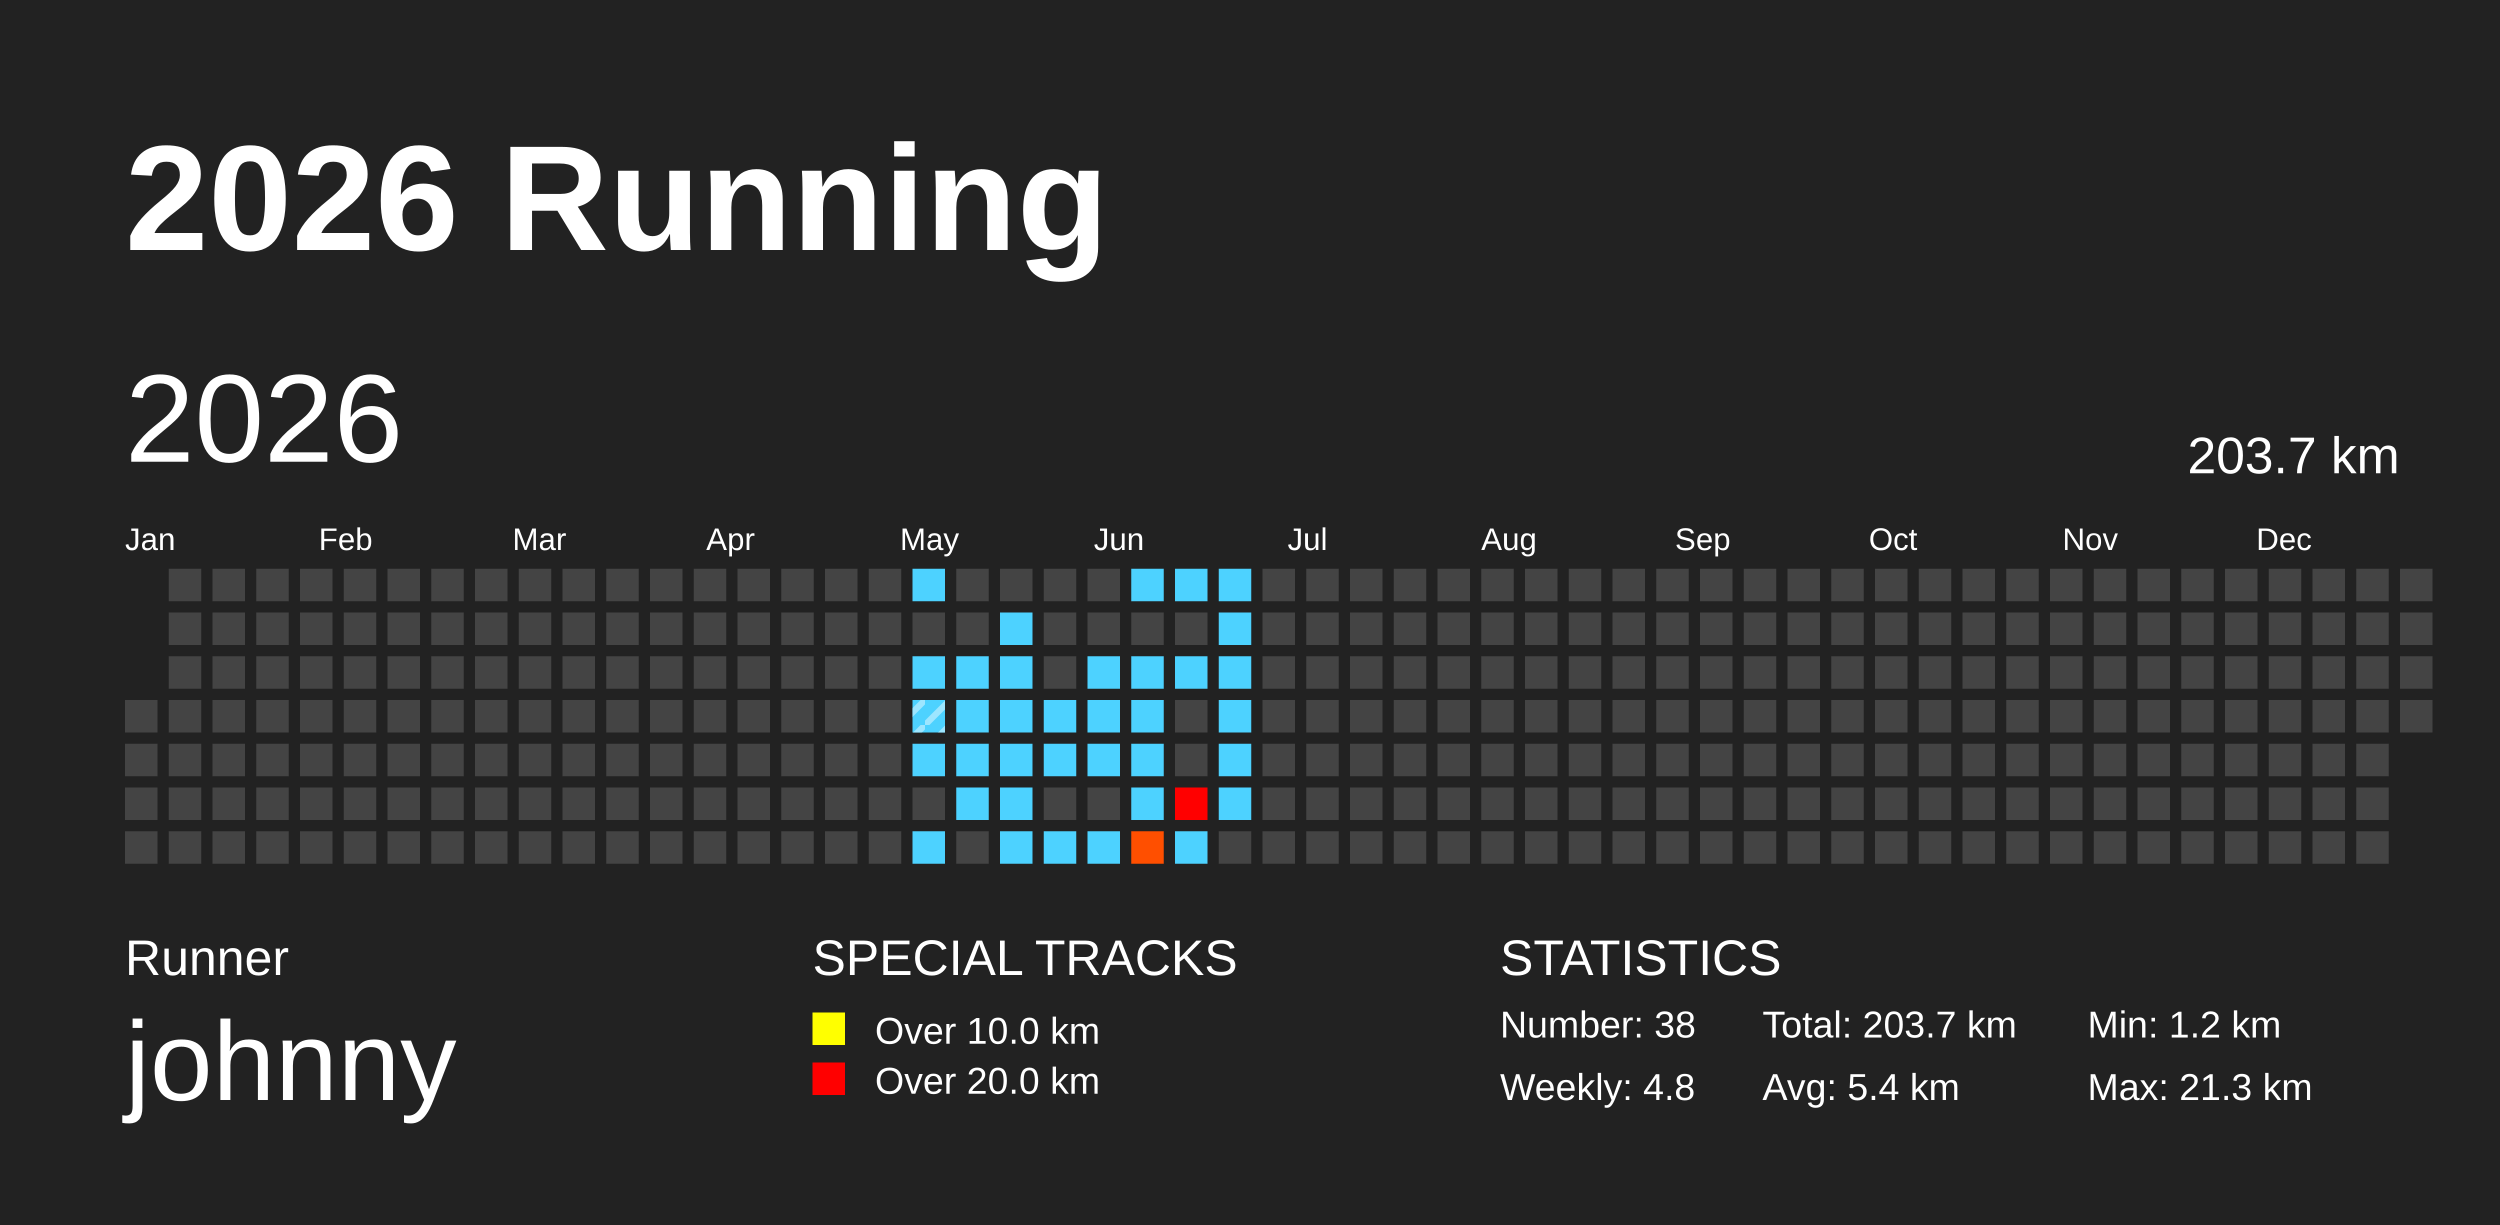
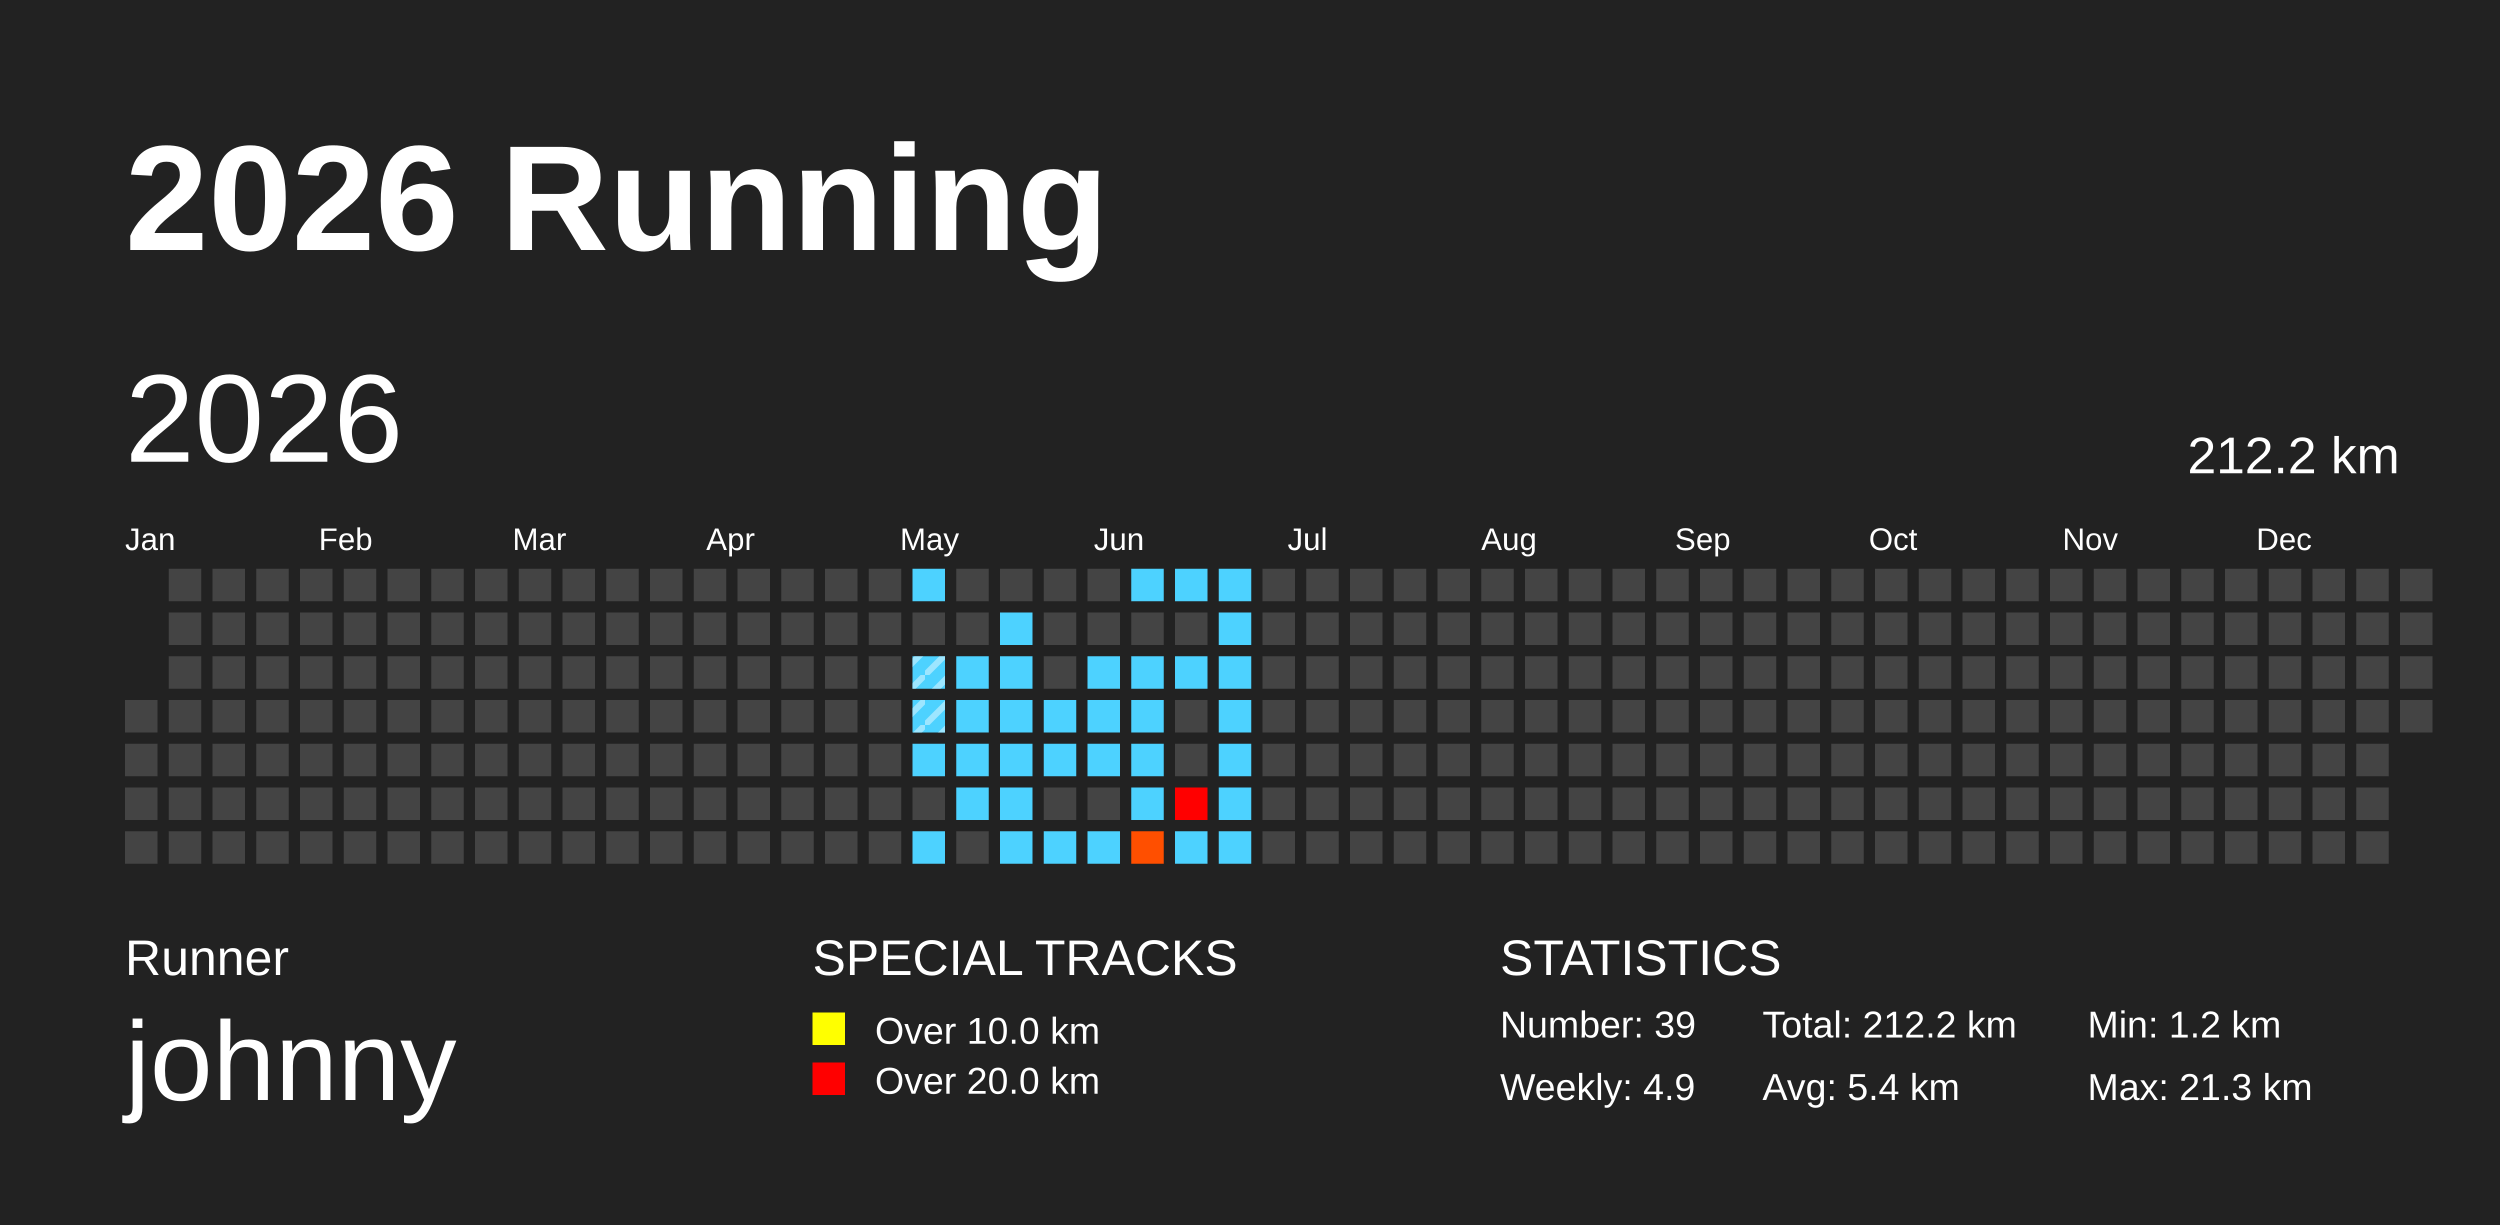
<svg xmlns="http://www.w3.org/2000/svg" baseProfile="full" height="98mm" version="1.1" viewBox="0,0,200,98" width="200mm">
  <defs>
    <pattern height="2" id="indoor-stripe" patternUnits="userSpaceOnUse" width="2">
      <line stroke="white" stroke-opacity="0.45" stroke-width="0.5" x1="0" x2="2" y1="2" y2="0" />
    </pattern>
  </defs>
  <rect fill="#222222" height="98" width="200" x="0" y="0" />
  <text fill="#FFFFFF" style="font-size:12px; font-family:Arial; font-weight:bold;" x="10" y="20">2026 Running</text>
  <text fill="#FFFFFF" style="font-size:4px; font-family:Arial" x="10" y="78">Runner</text>
  <text fill="#FFFFFF" style="font-size:9px; font-family:Arial" x="10" y="88">johnny</text>
  <text fill="#FFFFFF" style="font-size:4px; font-family:Arial" x="65" y="78">SPECIAL TRACKS</text>
  <rect fill="yellow" height="2.6" width="2.6" x="65" y="81" />
  <text fill="#FFFFFF" style="font-size:3px; font-family:Arial" x="70" y="83.5">Over 10.0 km</text>
  <rect fill="red" height="2.6" width="2.6" x="65" y="85" />
  <text fill="#FFFFFF" style="font-size:3px; font-family:Arial" x="70" y="87.5">Over 20.0 km</text>
  <text fill="#FFFFFF" style="font-size:4px; font-family:Arial" x="120" y="78">STATISTICS</text>
-   <text fill="#FFFFFF" style="font-size:3px; font-family:Arial" x="120" y="83">Number: 38</text>
-   <text fill="#FFFFFF" style="font-size:3px; font-family:Arial" x="120" y="88">Weekly: 4.8</text>
-   <text fill="#FFFFFF" style="font-size:3px; font-family:Arial" x="141" y="83">Total: 203.7 km</text>
+   <text fill="#FFFFFF" style="font-size:3px; font-family:Arial" x="120" y="83">Number: 39</text>
+   <text fill="#FFFFFF" style="font-size:3px; font-family:Arial" x="120" y="88">Weekly: 4.9</text>
+   <text fill="#FFFFFF" style="font-size:3px; font-family:Arial" x="141" y="83">Total: 212.2 km</text>
  <text fill="#FFFFFF" style="font-size:3px; font-family:Arial" x="141" y="88">Avg: 5.4 km</text>
  <text fill="#FFFFFF" style="font-size:3px; font-family:Arial" x="167" y="83">Min: 1.2 km</text>
  <text fill="#FFFFFF" style="font-size:3px; font-family:Arial" x="167" y="88">Max: 21.3 km</text>
  <text dominant-baseline="hanging" fill="#FFFFFF" style="font-size:10.0px; font-family:Arial;" x="10" y="30">2026</text>
-   <text dominant-baseline="hanging" fill="#FFFFFF" style="font-size:4.125px; font-family:Arial;" x="175" y="35">203.7 km</text>
+   <text dominant-baseline="hanging" fill="#FFFFFF" style="font-size:4.125px; font-family:Arial;" x="175" y="35">212.2 km</text>
  <text fill="#FFFFFF" style="font-size:2.5px; font-family:Arial" x="10.0" y="44">Jan</text>
  <text fill="#FFFFFF" style="font-size:2.5px; font-family:Arial" x="25.5" y="44">Feb</text>
  <text fill="#FFFFFF" style="font-size:2.5px; font-family:Arial" x="41.0" y="44">Mar</text>
  <text fill="#FFFFFF" style="font-size:2.5px; font-family:Arial" x="56.5" y="44">Apr</text>
  <text fill="#FFFFFF" style="font-size:2.5px; font-family:Arial" x="72.0" y="44">May</text>
  <text fill="#FFFFFF" style="font-size:2.5px; font-family:Arial" x="87.5" y="44">Jun</text>
  <text fill="#FFFFFF" style="font-size:2.5px; font-family:Arial" x="103.0" y="44">Jul</text>
  <text fill="#FFFFFF" style="font-size:2.5px; font-family:Arial" x="118.5" y="44">Aug</text>
  <text fill="#FFFFFF" style="font-size:2.5px; font-family:Arial" x="134.0" y="44">Sep</text>
  <text fill="#FFFFFF" style="font-size:2.5px; font-family:Arial" x="149.5" y="44">Oct</text>
  <text fill="#FFFFFF" style="font-size:2.5px; font-family:Arial" x="165.0" y="44">Nov</text>
  <text fill="#FFFFFF" style="font-size:2.5px; font-family:Arial" x="180.5" y="44">Dec</text>
  <rect fill="#444444" height="2.6" width="2.6" x="10.0" y="56.0" />
  <rect fill="#444444" height="2.6" width="2.6" x="10.0" y="59.5" />
  <rect fill="#444444" height="2.6" width="2.6" x="10.0" y="63.0" />
  <rect fill="#444444" height="2.6" width="2.6" x="10.0" y="66.5" />
  <rect fill="#444444" height="2.6" width="2.6" x="13.5" y="45.5" />
  <rect fill="#444444" height="2.6" width="2.6" x="13.5" y="49.0" />
  <rect fill="#444444" height="2.6" width="2.6" x="13.5" y="52.5" />
  <rect fill="#444444" height="2.6" width="2.6" x="13.5" y="56.0" />
  <rect fill="#444444" height="2.6" width="2.6" x="13.5" y="59.5" />
  <rect fill="#444444" height="2.6" width="2.6" x="13.5" y="63.0" />
  <rect fill="#444444" height="2.6" width="2.6" x="13.5" y="66.5" />
  <rect fill="#444444" height="2.6" width="2.6" x="17.0" y="45.5" />
  <rect fill="#444444" height="2.6" width="2.6" x="17.0" y="49.0" />
  <rect fill="#444444" height="2.6" width="2.6" x="17.0" y="52.5" />
  <rect fill="#444444" height="2.6" width="2.6" x="17.0" y="56.0" />
  <rect fill="#444444" height="2.6" width="2.6" x="17.0" y="59.5" />
  <rect fill="#444444" height="2.6" width="2.6" x="17.0" y="63.0" />
  <rect fill="#444444" height="2.6" width="2.6" x="17.0" y="66.5" />
  <rect fill="#444444" height="2.6" width="2.6" x="20.5" y="45.5" />
  <rect fill="#444444" height="2.6" width="2.6" x="20.5" y="49.0" />
  <rect fill="#444444" height="2.6" width="2.6" x="20.5" y="52.5" />
  <rect fill="#444444" height="2.6" width="2.6" x="20.5" y="56.0" />
  <rect fill="#444444" height="2.6" width="2.6" x="20.5" y="59.5" />
  <rect fill="#444444" height="2.6" width="2.6" x="20.5" y="63.0" />
  <rect fill="#444444" height="2.6" width="2.6" x="20.5" y="66.5" />
  <rect fill="#444444" height="2.6" width="2.6" x="24.0" y="45.5" />
  <rect fill="#444444" height="2.6" width="2.6" x="24.0" y="49.0" />
  <rect fill="#444444" height="2.6" width="2.6" x="24.0" y="52.5" />
  <rect fill="#444444" height="2.6" width="2.6" x="24.0" y="56.0" />
  <rect fill="#444444" height="2.6" width="2.6" x="24.0" y="59.5" />
  <rect fill="#444444" height="2.6" width="2.6" x="24.0" y="63.0" />
  <rect fill="#444444" height="2.6" width="2.6" x="24.0" y="66.5" />
  <rect fill="#444444" height="2.6" width="2.6" x="27.5" y="45.5" />
  <rect fill="#444444" height="2.6" width="2.6" x="27.5" y="49.0" />
  <rect fill="#444444" height="2.6" width="2.6" x="27.5" y="52.5" />
  <rect fill="#444444" height="2.6" width="2.6" x="27.5" y="56.0" />
  <rect fill="#444444" height="2.6" width="2.6" x="27.5" y="59.5" />
  <rect fill="#444444" height="2.6" width="2.6" x="27.5" y="63.0" />
  <rect fill="#444444" height="2.6" width="2.6" x="27.5" y="66.5" />
  <rect fill="#444444" height="2.6" width="2.6" x="31.0" y="45.5" />
  <rect fill="#444444" height="2.6" width="2.6" x="31.0" y="49.0" />
  <rect fill="#444444" height="2.6" width="2.6" x="31.0" y="52.5" />
  <rect fill="#444444" height="2.6" width="2.6" x="31.0" y="56.0" />
  <rect fill="#444444" height="2.6" width="2.6" x="31.0" y="59.5" />
  <rect fill="#444444" height="2.6" width="2.6" x="31.0" y="63.0" />
  <rect fill="#444444" height="2.6" width="2.6" x="31.0" y="66.5" />
  <rect fill="#444444" height="2.6" width="2.6" x="34.5" y="45.5" />
  <rect fill="#444444" height="2.6" width="2.6" x="34.5" y="49.0" />
  <rect fill="#444444" height="2.6" width="2.6" x="34.5" y="52.5" />
  <rect fill="#444444" height="2.6" width="2.6" x="34.5" y="56.0" />
  <rect fill="#444444" height="2.6" width="2.6" x="34.5" y="59.5" />
  <rect fill="#444444" height="2.6" width="2.6" x="34.5" y="63.0" />
  <rect fill="#444444" height="2.6" width="2.6" x="34.5" y="66.5" />
  <rect fill="#444444" height="2.6" width="2.6" x="38.0" y="45.5" />
  <rect fill="#444444" height="2.6" width="2.6" x="38.0" y="49.0" />
  <rect fill="#444444" height="2.6" width="2.6" x="38.0" y="52.5" />
  <rect fill="#444444" height="2.6" width="2.6" x="38.0" y="56.0" />
  <rect fill="#444444" height="2.6" width="2.6" x="38.0" y="59.5" />
  <rect fill="#444444" height="2.6" width="2.6" x="38.0" y="63.0" />
  <rect fill="#444444" height="2.6" width="2.6" x="38.0" y="66.5" />
  <rect fill="#444444" height="2.6" width="2.6" x="41.5" y="45.5" />
  <rect fill="#444444" height="2.6" width="2.6" x="41.5" y="49.0" />
  <rect fill="#444444" height="2.6" width="2.6" x="41.5" y="52.5" />
  <rect fill="#444444" height="2.6" width="2.6" x="41.5" y="56.0" />
  <rect fill="#444444" height="2.6" width="2.6" x="41.5" y="59.5" />
  <rect fill="#444444" height="2.6" width="2.6" x="41.5" y="63.0" />
  <rect fill="#444444" height="2.6" width="2.6" x="41.5" y="66.5" />
  <rect fill="#444444" height="2.6" width="2.6" x="45.0" y="45.5" />
  <rect fill="#444444" height="2.6" width="2.6" x="45.0" y="49.0" />
  <rect fill="#444444" height="2.6" width="2.6" x="45.0" y="52.5" />
  <rect fill="#444444" height="2.6" width="2.6" x="45.0" y="56.0" />
  <rect fill="#444444" height="2.6" width="2.6" x="45.0" y="59.5" />
  <rect fill="#444444" height="2.6" width="2.6" x="45.0" y="63.0" />
  <rect fill="#444444" height="2.6" width="2.6" x="45.0" y="66.5" />
  <rect fill="#444444" height="2.6" width="2.6" x="48.5" y="45.5" />
  <rect fill="#444444" height="2.6" width="2.6" x="48.5" y="49.0" />
  <rect fill="#444444" height="2.6" width="2.6" x="48.5" y="52.5" />
  <rect fill="#444444" height="2.6" width="2.6" x="48.5" y="56.0" />
  <rect fill="#444444" height="2.6" width="2.6" x="48.5" y="59.5" />
  <rect fill="#444444" height="2.6" width="2.6" x="48.5" y="63.0" />
  <rect fill="#444444" height="2.6" width="2.6" x="48.5" y="66.5" />
  <rect fill="#444444" height="2.6" width="2.6" x="52.0" y="45.5" />
  <rect fill="#444444" height="2.6" width="2.6" x="52.0" y="49.0" />
  <rect fill="#444444" height="2.6" width="2.6" x="52.0" y="52.5" />
  <rect fill="#444444" height="2.6" width="2.6" x="52.0" y="56.0" />
  <rect fill="#444444" height="2.6" width="2.6" x="52.0" y="59.5" />
  <rect fill="#444444" height="2.6" width="2.6" x="52.0" y="63.0" />
  <rect fill="#444444" height="2.6" width="2.6" x="52.0" y="66.5" />
  <rect fill="#444444" height="2.6" width="2.6" x="55.5" y="45.5" />
  <rect fill="#444444" height="2.6" width="2.6" x="55.5" y="49.0" />
  <rect fill="#444444" height="2.6" width="2.6" x="55.5" y="52.5" />
  <rect fill="#444444" height="2.6" width="2.6" x="55.5" y="56.0" />
  <rect fill="#444444" height="2.6" width="2.6" x="55.5" y="59.5" />
  <rect fill="#444444" height="2.6" width="2.6" x="55.5" y="63.0" />
  <rect fill="#444444" height="2.6" width="2.6" x="55.5" y="66.5" />
  <rect fill="#444444" height="2.6" width="2.6" x="59.0" y="45.5" />
  <rect fill="#444444" height="2.6" width="2.6" x="59.0" y="49.0" />
  <rect fill="#444444" height="2.6" width="2.6" x="59.0" y="52.5" />
  <rect fill="#444444" height="2.6" width="2.6" x="59.0" y="56.0" />
  <rect fill="#444444" height="2.6" width="2.6" x="59.0" y="59.5" />
  <rect fill="#444444" height="2.6" width="2.6" x="59.0" y="63.0" />
  <rect fill="#444444" height="2.6" width="2.6" x="59.0" y="66.5" />
  <rect fill="#444444" height="2.6" width="2.6" x="62.5" y="45.5" />
  <rect fill="#444444" height="2.6" width="2.6" x="62.5" y="49.0" />
  <rect fill="#444444" height="2.6" width="2.6" x="62.5" y="52.5" />
  <rect fill="#444444" height="2.6" width="2.6" x="62.5" y="56.0" />
  <rect fill="#444444" height="2.6" width="2.6" x="62.5" y="59.5" />
  <rect fill="#444444" height="2.6" width="2.6" x="62.5" y="63.0" />
  <rect fill="#444444" height="2.6" width="2.6" x="62.5" y="66.5" />
  <rect fill="#444444" height="2.6" width="2.6" x="66.0" y="45.5" />
  <rect fill="#444444" height="2.6" width="2.6" x="66.0" y="49.0" />
  <rect fill="#444444" height="2.6" width="2.6" x="66.0" y="52.5" />
  <rect fill="#444444" height="2.6" width="2.6" x="66.0" y="56.0" />
  <rect fill="#444444" height="2.6" width="2.6" x="66.0" y="59.5" />
  <rect fill="#444444" height="2.6" width="2.6" x="66.0" y="63.0" />
  <rect fill="#444444" height="2.6" width="2.6" x="66.0" y="66.5" />
  <rect fill="#444444" height="2.6" width="2.6" x="69.5" y="45.5" />
  <rect fill="#444444" height="2.6" width="2.6" x="69.5" y="49.0" />
  <rect fill="#444444" height="2.6" width="2.6" x="69.5" y="52.5" />
  <rect fill="#444444" height="2.6" width="2.6" x="69.5" y="56.0" />
  <rect fill="#444444" height="2.6" width="2.6" x="69.5" y="59.5" />
  <rect fill="#444444" height="2.6" width="2.6" x="69.5" y="63.0" />
  <rect fill="#444444" height="2.6" width="2.6" x="69.5" y="66.5" />
  <rect fill="#4dd2ff" height="2.6" width="2.6" x="73.0" y="45.5" />
  <rect fill="#444444" height="2.6" width="2.6" x="73.0" y="49.0" />
  <rect fill="#4dd2ff" height="2.6" width="2.6" x="73.0" y="52.5" />
+   <rect fill="url(#indoor-stripe)" height="2.6" style="pointer-events: none;" width="2.6" x="73.0" y="52.5" />
  <rect fill="#4dd2ff" height="2.6" width="2.6" x="73.0" y="56.0" />
  <rect fill="url(#indoor-stripe)" height="2.6" style="pointer-events: none;" width="2.6" x="73.0" y="56.0" />
  <rect fill="#4dd2ff" height="2.6" width="2.6" x="73.0" y="59.5" />
  <rect fill="#444444" height="2.6" width="2.6" x="73.0" y="63.0" />
  <rect fill="#4dd2ff" height="2.6" width="2.6" x="73.0" y="66.5" />
  <rect fill="#444444" height="2.6" width="2.6" x="76.5" y="45.5" />
  <rect fill="#444444" height="2.6" width="2.6" x="76.5" y="49.0" />
  <rect fill="#4dd2ff" height="2.6" width="2.6" x="76.5" y="52.5" />
  <rect fill="#4dd2ff" height="2.6" width="2.6" x="76.5" y="56.0" />
  <rect fill="#4dd2ff" height="2.6" width="2.6" x="76.5" y="59.5" />
  <rect fill="#4dd2ff" height="2.6" width="2.6" x="76.5" y="63.0" />
  <rect fill="#444444" height="2.6" width="2.6" x="76.5" y="66.5" />
  <rect fill="#444444" height="2.6" width="2.6" x="80.0" y="45.5" />
  <rect fill="#4dd2ff" height="2.6" width="2.6" x="80.0" y="49.0" />
  <rect fill="#4dd2ff" height="2.6" width="2.6" x="80.0" y="52.5" />
  <rect fill="#4dd2ff" height="2.6" width="2.6" x="80.0" y="56.0" />
  <rect fill="#4dd2ff" height="2.6" width="2.6" x="80.0" y="59.5" />
  <rect fill="#4dd2ff" height="2.6" width="2.6" x="80.0" y="63.0" />
  <rect fill="#4dd2ff" height="2.6" width="2.6" x="80.0" y="66.5" />
  <rect fill="#444444" height="2.6" width="2.6" x="83.5" y="45.5" />
  <rect fill="#444444" height="2.6" width="2.6" x="83.5" y="49.0" />
  <rect fill="#444444" height="2.6" width="2.6" x="83.5" y="52.5" />
  <rect fill="#4dd2ff" height="2.6" width="2.6" x="83.5" y="56.0" />
  <rect fill="#4dd2ff" height="2.6" width="2.6" x="83.5" y="59.5" />
  <rect fill="#444444" height="2.6" width="2.6" x="83.5" y="63.0" />
  <rect fill="#4dd2ff" height="2.6" width="2.6" x="83.5" y="66.5" />
  <rect fill="#444444" height="2.6" width="2.6" x="87.0" y="45.5" />
  <rect fill="#444444" height="2.6" width="2.6" x="87.0" y="49.0" />
  <rect fill="#4dd2ff" height="2.6" width="2.6" x="87.0" y="52.5" />
  <rect fill="#4dd2ff" height="2.6" width="2.6" x="87.0" y="56.0" />
  <rect fill="#4dd2ff" height="2.6" width="2.6" x="87.0" y="59.5" />
  <rect fill="#444444" height="2.6" width="2.6" x="87.0" y="63.0" />
  <rect fill="#4dd2ff" height="2.6" width="2.6" x="87.0" y="66.5" />
  <rect fill="#4dd2ff" height="2.6" width="2.6" x="90.5" y="45.5" />
  <rect fill="#444444" height="2.6" width="2.6" x="90.5" y="49.0" />
  <rect fill="#4dd2ff" height="2.6" width="2.6" x="90.5" y="52.5" />
  <rect fill="#4dd2ff" height="2.6" width="2.6" x="90.5" y="56.0" />
  <rect fill="#4dd2ff" height="2.6" width="2.6" x="90.5" y="59.5" />
  <rect fill="#4dd2ff" height="2.6" width="2.6" x="90.5" y="63.0" />
  <rect fill="#ff4f00" height="2.6" width="2.6" x="90.5" y="66.5" />
  <rect fill="#4dd2ff" height="2.6" width="2.6" x="94.0" y="45.5" />
  <rect fill="#444444" height="2.6" width="2.6" x="94.0" y="49.0" />
  <rect fill="#4dd2ff" height="2.6" width="2.6" x="94.0" y="52.5" />
  <rect fill="#444444" height="2.6" width="2.6" x="94.0" y="56.0" />
  <rect fill="#444444" height="2.6" width="2.6" x="94.0" y="59.5" />
  <rect fill="red" height="2.6" width="2.6" x="94.0" y="63.0" />
  <rect fill="#4dd2ff" height="2.6" width="2.6" x="94.0" y="66.5" />
  <rect fill="#4dd2ff" height="2.6" width="2.6" x="97.5" y="45.5" />
  <rect fill="#4dd2ff" height="2.6" width="2.6" x="97.5" y="49.0" />
  <rect fill="#4dd2ff" height="2.6" width="2.6" x="97.5" y="52.5" />
  <rect fill="#4dd2ff" height="2.6" width="2.6" x="97.5" y="56.0" />
  <rect fill="#4dd2ff" height="2.6" width="2.6" x="97.5" y="59.5" />
  <rect fill="#4dd2ff" height="2.6" width="2.6" x="97.5" y="63.0" />
-   <rect fill="#444444" height="2.6" width="2.6" x="97.5" y="66.5" />
+   <rect fill="#4dd2ff" height="2.6" width="2.6" x="97.5" y="66.5" />
  <rect fill="#444444" height="2.6" width="2.6" x="101.0" y="45.5" />
  <rect fill="#444444" height="2.6" width="2.6" x="101.0" y="49.0" />
  <rect fill="#444444" height="2.6" width="2.6" x="101.0" y="52.5" />
  <rect fill="#444444" height="2.6" width="2.6" x="101.0" y="56.0" />
  <rect fill="#444444" height="2.6" width="2.6" x="101.0" y="59.5" />
  <rect fill="#444444" height="2.6" width="2.6" x="101.0" y="63.0" />
  <rect fill="#444444" height="2.6" width="2.6" x="101.0" y="66.5" />
  <rect fill="#444444" height="2.6" width="2.6" x="104.5" y="45.5" />
  <rect fill="#444444" height="2.6" width="2.6" x="104.5" y="49.0" />
  <rect fill="#444444" height="2.6" width="2.6" x="104.5" y="52.5" />
  <rect fill="#444444" height="2.6" width="2.6" x="104.5" y="56.0" />
  <rect fill="#444444" height="2.6" width="2.6" x="104.5" y="59.5" />
  <rect fill="#444444" height="2.6" width="2.6" x="104.5" y="63.0" />
  <rect fill="#444444" height="2.6" width="2.6" x="104.5" y="66.5" />
  <rect fill="#444444" height="2.6" width="2.6" x="108.0" y="45.5" />
  <rect fill="#444444" height="2.6" width="2.6" x="108.0" y="49.0" />
  <rect fill="#444444" height="2.6" width="2.6" x="108.0" y="52.5" />
  <rect fill="#444444" height="2.6" width="2.6" x="108.0" y="56.0" />
  <rect fill="#444444" height="2.6" width="2.6" x="108.0" y="59.5" />
  <rect fill="#444444" height="2.6" width="2.6" x="108.0" y="63.0" />
  <rect fill="#444444" height="2.6" width="2.6" x="108.0" y="66.5" />
  <rect fill="#444444" height="2.6" width="2.6" x="111.5" y="45.5" />
  <rect fill="#444444" height="2.6" width="2.6" x="111.5" y="49.0" />
  <rect fill="#444444" height="2.6" width="2.6" x="111.5" y="52.5" />
  <rect fill="#444444" height="2.6" width="2.6" x="111.5" y="56.0" />
  <rect fill="#444444" height="2.6" width="2.6" x="111.5" y="59.5" />
  <rect fill="#444444" height="2.6" width="2.6" x="111.5" y="63.0" />
  <rect fill="#444444" height="2.6" width="2.6" x="111.5" y="66.5" />
  <rect fill="#444444" height="2.6" width="2.6" x="115.0" y="45.5" />
  <rect fill="#444444" height="2.6" width="2.6" x="115.0" y="49.0" />
  <rect fill="#444444" height="2.6" width="2.6" x="115.0" y="52.5" />
  <rect fill="#444444" height="2.6" width="2.6" x="115.0" y="56.0" />
  <rect fill="#444444" height="2.6" width="2.6" x="115.0" y="59.5" />
  <rect fill="#444444" height="2.6" width="2.6" x="115.0" y="63.0" />
  <rect fill="#444444" height="2.6" width="2.6" x="115.0" y="66.5" />
  <rect fill="#444444" height="2.6" width="2.6" x="118.5" y="45.5" />
  <rect fill="#444444" height="2.6" width="2.6" x="118.5" y="49.0" />
  <rect fill="#444444" height="2.6" width="2.6" x="118.5" y="52.5" />
  <rect fill="#444444" height="2.6" width="2.6" x="118.5" y="56.0" />
  <rect fill="#444444" height="2.6" width="2.6" x="118.5" y="59.5" />
  <rect fill="#444444" height="2.6" width="2.6" x="118.5" y="63.0" />
  <rect fill="#444444" height="2.6" width="2.6" x="118.5" y="66.5" />
  <rect fill="#444444" height="2.6" width="2.6" x="122.0" y="45.5" />
  <rect fill="#444444" height="2.6" width="2.6" x="122.0" y="49.0" />
  <rect fill="#444444" height="2.6" width="2.6" x="122.0" y="52.5" />
  <rect fill="#444444" height="2.6" width="2.6" x="122.0" y="56.0" />
  <rect fill="#444444" height="2.6" width="2.6" x="122.0" y="59.5" />
  <rect fill="#444444" height="2.6" width="2.6" x="122.0" y="63.0" />
  <rect fill="#444444" height="2.6" width="2.6" x="122.0" y="66.5" />
  <rect fill="#444444" height="2.6" width="2.6" x="125.5" y="45.5" />
  <rect fill="#444444" height="2.6" width="2.6" x="125.5" y="49.0" />
  <rect fill="#444444" height="2.6" width="2.6" x="125.5" y="52.5" />
  <rect fill="#444444" height="2.6" width="2.6" x="125.5" y="56.0" />
  <rect fill="#444444" height="2.6" width="2.6" x="125.5" y="59.5" />
  <rect fill="#444444" height="2.6" width="2.6" x="125.5" y="63.0" />
  <rect fill="#444444" height="2.6" width="2.6" x="125.5" y="66.5" />
  <rect fill="#444444" height="2.6" width="2.6" x="129.0" y="45.5" />
  <rect fill="#444444" height="2.6" width="2.6" x="129.0" y="49.0" />
  <rect fill="#444444" height="2.6" width="2.6" x="129.0" y="52.5" />
  <rect fill="#444444" height="2.6" width="2.6" x="129.0" y="56.0" />
  <rect fill="#444444" height="2.6" width="2.6" x="129.0" y="59.5" />
  <rect fill="#444444" height="2.6" width="2.6" x="129.0" y="63.0" />
  <rect fill="#444444" height="2.6" width="2.6" x="129.0" y="66.5" />
  <rect fill="#444444" height="2.6" width="2.6" x="132.5" y="45.5" />
  <rect fill="#444444" height="2.6" width="2.6" x="132.5" y="49.0" />
  <rect fill="#444444" height="2.6" width="2.6" x="132.5" y="52.5" />
  <rect fill="#444444" height="2.6" width="2.6" x="132.5" y="56.0" />
  <rect fill="#444444" height="2.6" width="2.6" x="132.5" y="59.5" />
  <rect fill="#444444" height="2.6" width="2.6" x="132.5" y="63.0" />
  <rect fill="#444444" height="2.6" width="2.6" x="132.5" y="66.5" />
  <rect fill="#444444" height="2.6" width="2.6" x="136.0" y="45.5" />
  <rect fill="#444444" height="2.6" width="2.6" x="136.0" y="49.0" />
  <rect fill="#444444" height="2.6" width="2.6" x="136.0" y="52.5" />
  <rect fill="#444444" height="2.6" width="2.6" x="136.0" y="56.0" />
  <rect fill="#444444" height="2.6" width="2.6" x="136.0" y="59.5" />
  <rect fill="#444444" height="2.6" width="2.6" x="136.0" y="63.0" />
  <rect fill="#444444" height="2.6" width="2.6" x="136.0" y="66.5" />
  <rect fill="#444444" height="2.6" width="2.6" x="139.5" y="45.5" />
  <rect fill="#444444" height="2.6" width="2.6" x="139.5" y="49.0" />
  <rect fill="#444444" height="2.6" width="2.6" x="139.5" y="52.5" />
  <rect fill="#444444" height="2.6" width="2.6" x="139.5" y="56.0" />
  <rect fill="#444444" height="2.6" width="2.6" x="139.5" y="59.5" />
  <rect fill="#444444" height="2.6" width="2.6" x="139.5" y="63.0" />
  <rect fill="#444444" height="2.6" width="2.6" x="139.5" y="66.5" />
  <rect fill="#444444" height="2.6" width="2.6" x="143.0" y="45.5" />
  <rect fill="#444444" height="2.6" width="2.6" x="143.0" y="49.0" />
  <rect fill="#444444" height="2.6" width="2.6" x="143.0" y="52.5" />
  <rect fill="#444444" height="2.6" width="2.6" x="143.0" y="56.0" />
  <rect fill="#444444" height="2.6" width="2.6" x="143.0" y="59.5" />
  <rect fill="#444444" height="2.6" width="2.6" x="143.0" y="63.0" />
  <rect fill="#444444" height="2.6" width="2.6" x="143.0" y="66.5" />
  <rect fill="#444444" height="2.6" width="2.6" x="146.5" y="45.5" />
  <rect fill="#444444" height="2.6" width="2.6" x="146.5" y="49.0" />
  <rect fill="#444444" height="2.6" width="2.6" x="146.5" y="52.5" />
  <rect fill="#444444" height="2.6" width="2.6" x="146.5" y="56.0" />
  <rect fill="#444444" height="2.6" width="2.6" x="146.5" y="59.5" />
  <rect fill="#444444" height="2.6" width="2.6" x="146.5" y="63.0" />
  <rect fill="#444444" height="2.6" width="2.6" x="146.5" y="66.5" />
  <rect fill="#444444" height="2.6" width="2.6" x="150.0" y="45.5" />
  <rect fill="#444444" height="2.6" width="2.6" x="150.0" y="49.0" />
  <rect fill="#444444" height="2.6" width="2.6" x="150.0" y="52.5" />
  <rect fill="#444444" height="2.6" width="2.6" x="150.0" y="56.0" />
  <rect fill="#444444" height="2.6" width="2.6" x="150.0" y="59.5" />
  <rect fill="#444444" height="2.6" width="2.6" x="150.0" y="63.0" />
  <rect fill="#444444" height="2.6" width="2.6" x="150.0" y="66.5" />
  <rect fill="#444444" height="2.6" width="2.6" x="153.5" y="45.5" />
  <rect fill="#444444" height="2.6" width="2.6" x="153.5" y="49.0" />
  <rect fill="#444444" height="2.6" width="2.6" x="153.5" y="52.5" />
  <rect fill="#444444" height="2.6" width="2.6" x="153.5" y="56.0" />
  <rect fill="#444444" height="2.6" width="2.6" x="153.5" y="59.5" />
  <rect fill="#444444" height="2.6" width="2.6" x="153.5" y="63.0" />
  <rect fill="#444444" height="2.6" width="2.6" x="153.5" y="66.5" />
  <rect fill="#444444" height="2.6" width="2.6" x="157.0" y="45.5" />
  <rect fill="#444444" height="2.6" width="2.6" x="157.0" y="49.0" />
  <rect fill="#444444" height="2.6" width="2.6" x="157.0" y="52.5" />
  <rect fill="#444444" height="2.6" width="2.6" x="157.0" y="56.0" />
  <rect fill="#444444" height="2.6" width="2.6" x="157.0" y="59.5" />
  <rect fill="#444444" height="2.6" width="2.6" x="157.0" y="63.0" />
  <rect fill="#444444" height="2.6" width="2.6" x="157.0" y="66.5" />
  <rect fill="#444444" height="2.6" width="2.6" x="160.5" y="45.5" />
  <rect fill="#444444" height="2.6" width="2.6" x="160.5" y="49.0" />
  <rect fill="#444444" height="2.6" width="2.6" x="160.5" y="52.5" />
  <rect fill="#444444" height="2.6" width="2.6" x="160.5" y="56.0" />
  <rect fill="#444444" height="2.6" width="2.6" x="160.5" y="59.5" />
  <rect fill="#444444" height="2.6" width="2.6" x="160.5" y="63.0" />
  <rect fill="#444444" height="2.6" width="2.6" x="160.5" y="66.5" />
  <rect fill="#444444" height="2.6" width="2.6" x="164.0" y="45.5" />
  <rect fill="#444444" height="2.6" width="2.6" x="164.0" y="49.0" />
  <rect fill="#444444" height="2.6" width="2.6" x="164.0" y="52.5" />
  <rect fill="#444444" height="2.6" width="2.6" x="164.0" y="56.0" />
  <rect fill="#444444" height="2.6" width="2.6" x="164.0" y="59.5" />
  <rect fill="#444444" height="2.6" width="2.6" x="164.0" y="63.0" />
  <rect fill="#444444" height="2.6" width="2.6" x="164.0" y="66.5" />
  <rect fill="#444444" height="2.6" width="2.6" x="167.5" y="45.5" />
  <rect fill="#444444" height="2.6" width="2.6" x="167.5" y="49.0" />
  <rect fill="#444444" height="2.6" width="2.6" x="167.5" y="52.5" />
  <rect fill="#444444" height="2.6" width="2.6" x="167.5" y="56.0" />
  <rect fill="#444444" height="2.6" width="2.6" x="167.5" y="59.5" />
  <rect fill="#444444" height="2.6" width="2.6" x="167.5" y="63.0" />
  <rect fill="#444444" height="2.6" width="2.6" x="167.5" y="66.5" />
  <rect fill="#444444" height="2.6" width="2.6" x="171.0" y="45.5" />
  <rect fill="#444444" height="2.6" width="2.6" x="171.0" y="49.0" />
  <rect fill="#444444" height="2.6" width="2.6" x="171.0" y="52.5" />
  <rect fill="#444444" height="2.6" width="2.6" x="171.0" y="56.0" />
  <rect fill="#444444" height="2.6" width="2.6" x="171.0" y="59.5" />
  <rect fill="#444444" height="2.6" width="2.6" x="171.0" y="63.0" />
  <rect fill="#444444" height="2.6" width="2.6" x="171.0" y="66.5" />
  <rect fill="#444444" height="2.6" width="2.6" x="174.5" y="45.5" />
  <rect fill="#444444" height="2.6" width="2.6" x="174.5" y="49.0" />
  <rect fill="#444444" height="2.6" width="2.6" x="174.5" y="52.5" />
  <rect fill="#444444" height="2.6" width="2.6" x="174.5" y="56.0" />
  <rect fill="#444444" height="2.6" width="2.6" x="174.5" y="59.5" />
  <rect fill="#444444" height="2.6" width="2.6" x="174.5" y="63.0" />
  <rect fill="#444444" height="2.6" width="2.6" x="174.5" y="66.5" />
  <rect fill="#444444" height="2.6" width="2.6" x="178.0" y="45.5" />
  <rect fill="#444444" height="2.6" width="2.6" x="178.0" y="49.0" />
  <rect fill="#444444" height="2.6" width="2.6" x="178.0" y="52.5" />
  <rect fill="#444444" height="2.6" width="2.6" x="178.0" y="56.0" />
  <rect fill="#444444" height="2.6" width="2.6" x="178.0" y="59.5" />
  <rect fill="#444444" height="2.6" width="2.6" x="178.0" y="63.0" />
  <rect fill="#444444" height="2.6" width="2.6" x="178.0" y="66.5" />
  <rect fill="#444444" height="2.6" width="2.6" x="181.5" y="45.5" />
  <rect fill="#444444" height="2.6" width="2.6" x="181.5" y="49.0" />
  <rect fill="#444444" height="2.6" width="2.6" x="181.5" y="52.5" />
  <rect fill="#444444" height="2.6" width="2.6" x="181.5" y="56.0" />
  <rect fill="#444444" height="2.6" width="2.6" x="181.5" y="59.5" />
  <rect fill="#444444" height="2.6" width="2.6" x="181.5" y="63.0" />
  <rect fill="#444444" height="2.6" width="2.6" x="181.5" y="66.5" />
  <rect fill="#444444" height="2.6" width="2.6" x="185.0" y="45.5" />
  <rect fill="#444444" height="2.6" width="2.6" x="185.0" y="49.0" />
  <rect fill="#444444" height="2.6" width="2.6" x="185.0" y="52.5" />
  <rect fill="#444444" height="2.6" width="2.6" x="185.0" y="56.0" />
  <rect fill="#444444" height="2.6" width="2.6" x="185.0" y="59.5" />
  <rect fill="#444444" height="2.6" width="2.6" x="185.0" y="63.0" />
  <rect fill="#444444" height="2.6" width="2.6" x="185.0" y="66.5" />
  <rect fill="#444444" height="2.6" width="2.6" x="188.5" y="45.5" />
  <rect fill="#444444" height="2.6" width="2.6" x="188.5" y="49.0" />
  <rect fill="#444444" height="2.6" width="2.6" x="188.5" y="52.5" />
  <rect fill="#444444" height="2.6" width="2.6" x="188.5" y="56.0" />
  <rect fill="#444444" height="2.6" width="2.6" x="188.5" y="59.5" />
  <rect fill="#444444" height="2.6" width="2.6" x="188.5" y="63.0" />
  <rect fill="#444444" height="2.6" width="2.6" x="188.5" y="66.5" />
  <rect fill="#444444" height="2.6" width="2.6" x="192.0" y="45.5" />
  <rect fill="#444444" height="2.6" width="2.6" x="192.0" y="49.0" />
  <rect fill="#444444" height="2.6" width="2.6" x="192.0" y="52.5" />
  <rect fill="#444444" height="2.6" width="2.6" x="192.0" y="56.0" />
</svg>
